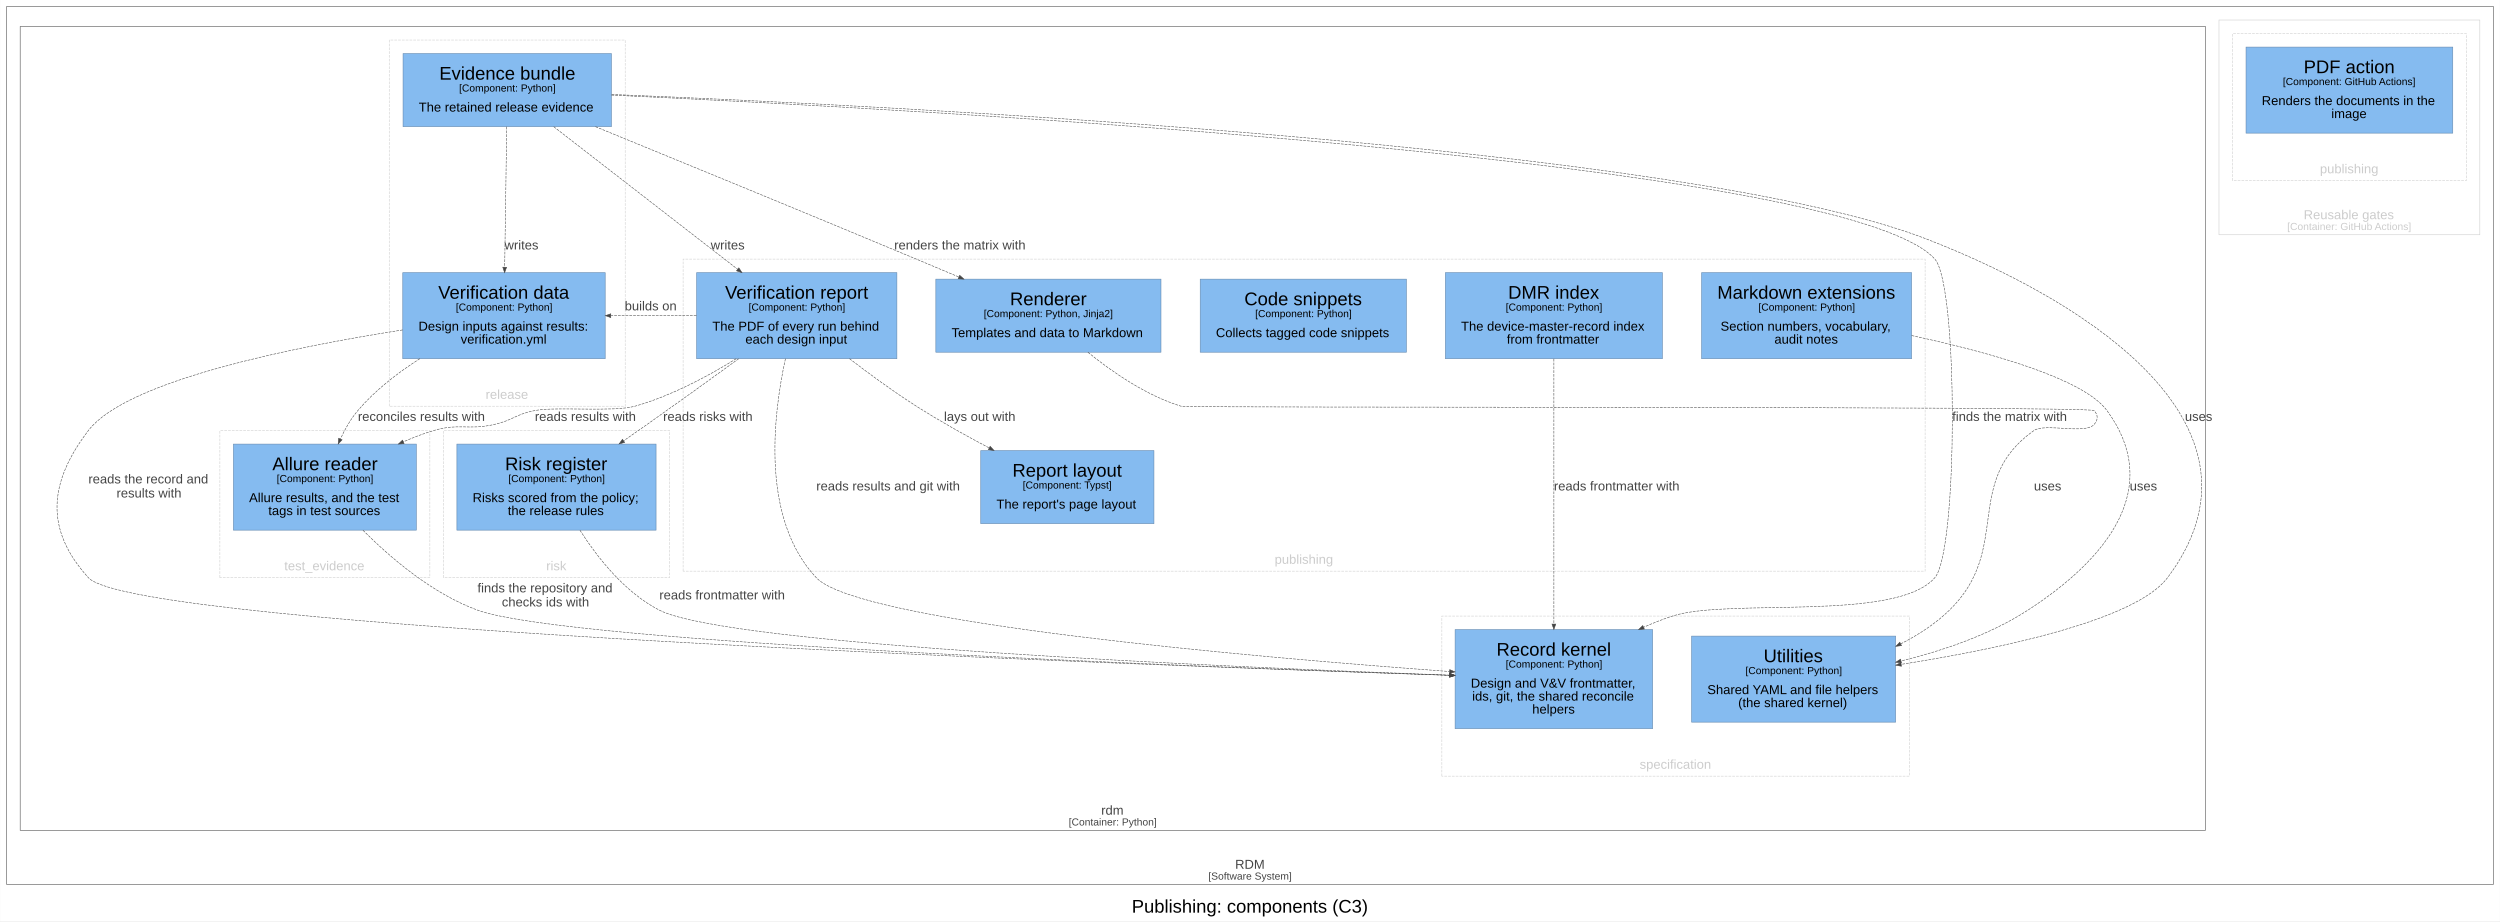
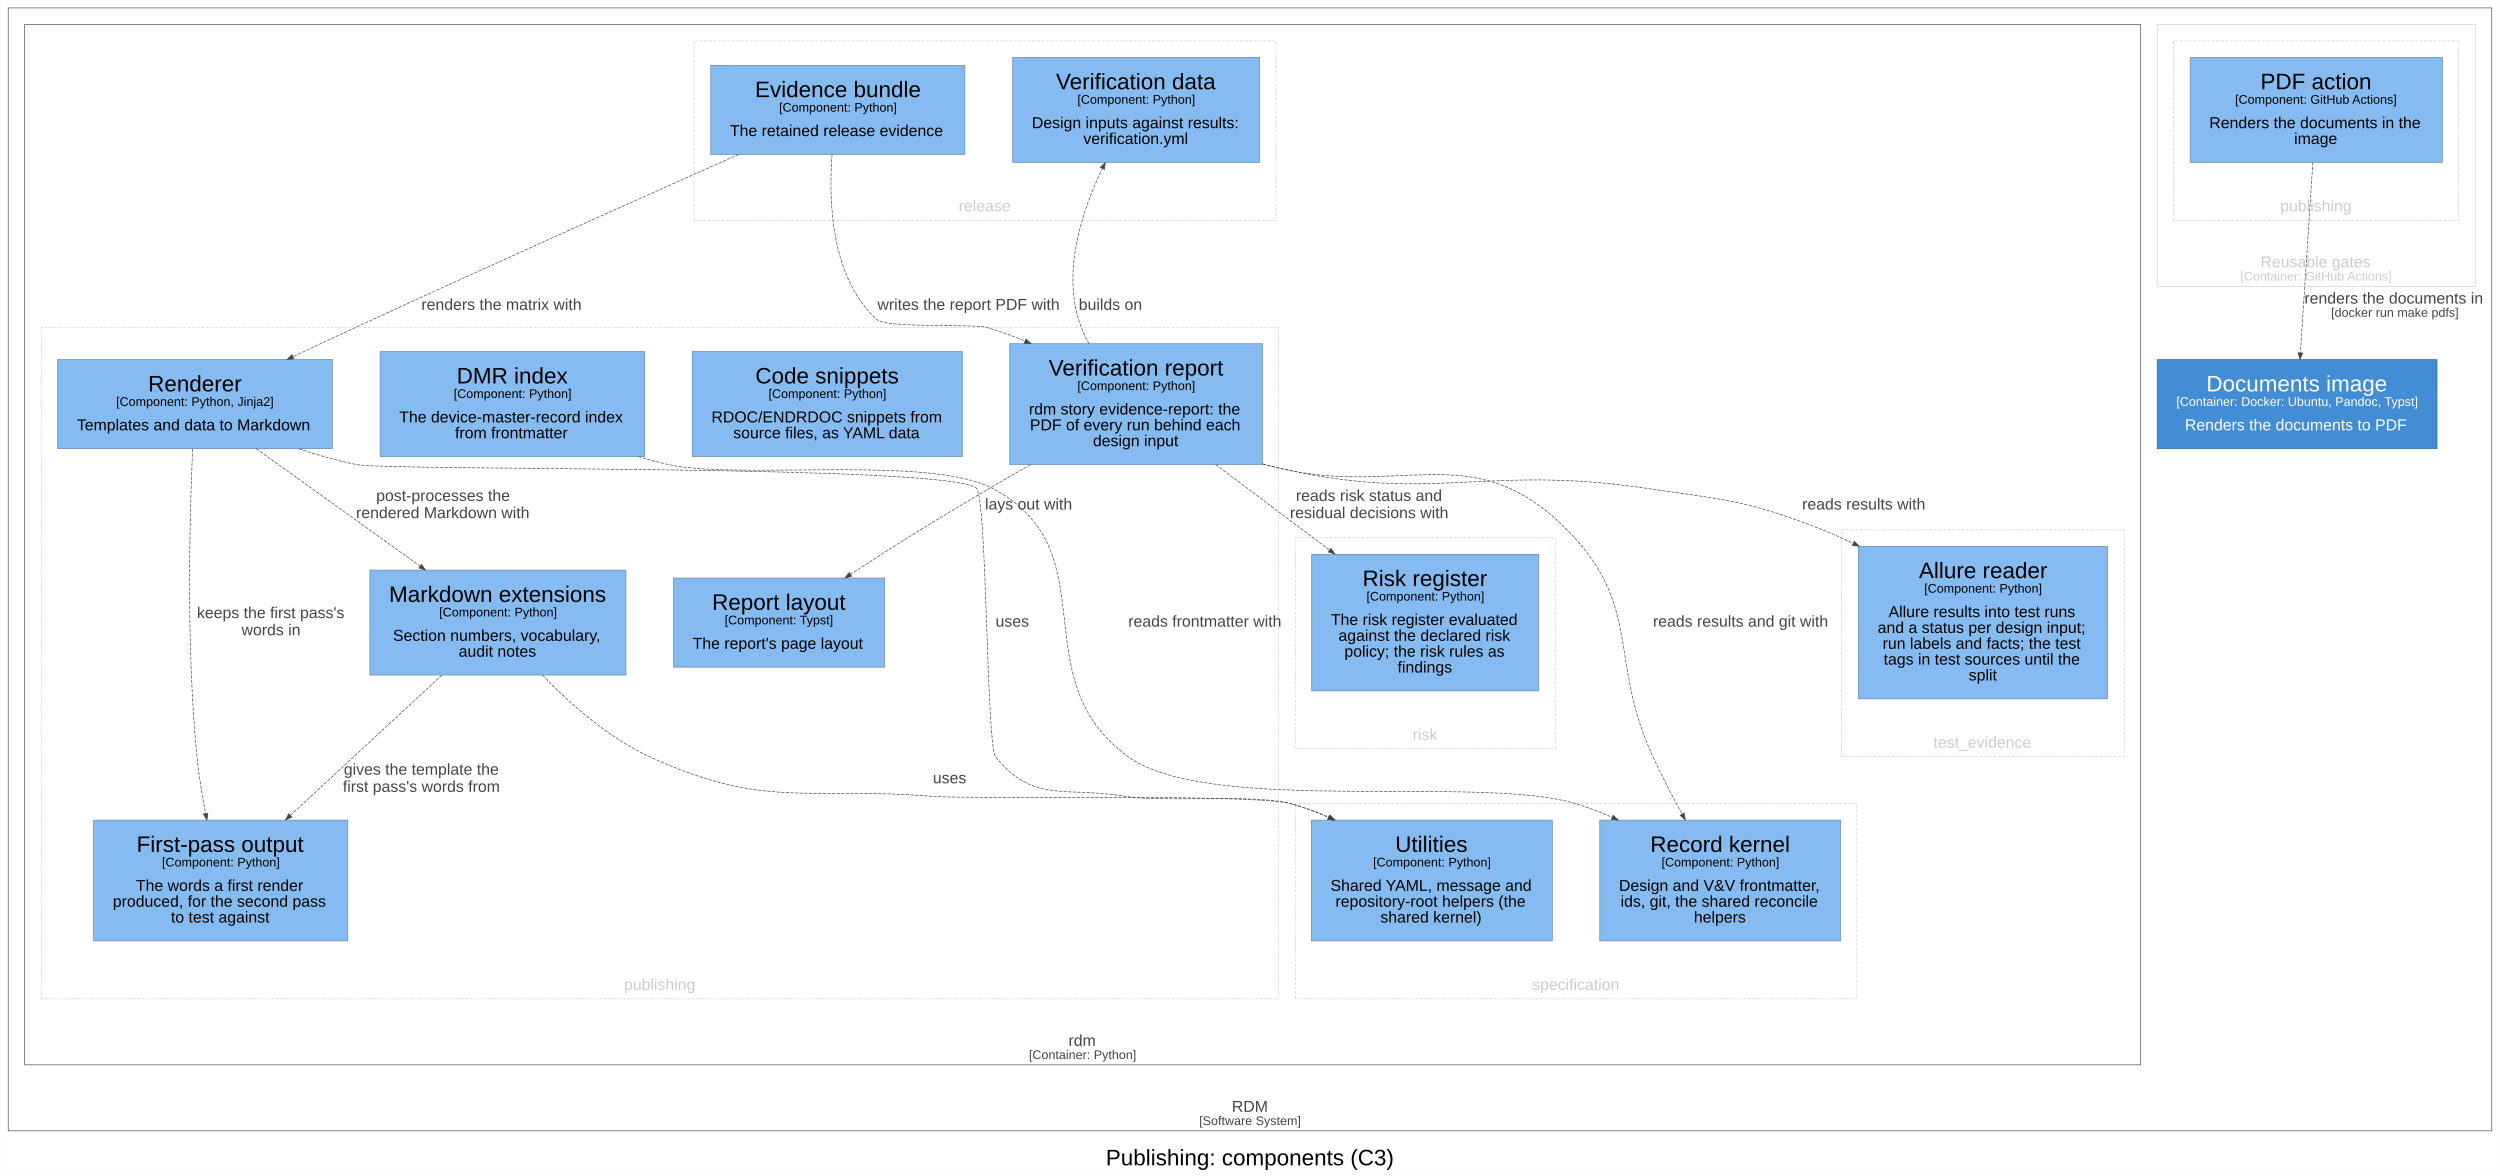
- <svg xmlns="http://www.w3.org/2000/svg" width="4619pt" height="1702pt" viewBox="0.00 0.00 4619.00 1702.20">
-   <g id="graph0" class="graph" transform="scale(1 1) rotate(0) translate(4 1698.2)">
-     <polygon fill="white" stroke="transparent" points="-4,4 -4,-1698.2 4615,-1698.2 4615,4 -4,4" />
-     <text text-anchor="start" x="2087" y="-11.8" font-family="Arial" font-size="34.00">Publishing: components (C3)</text>
+ <svg xmlns="http://www.w3.org/2000/svg" width="3787pt" height="1781pt" viewBox="0.00 0.00 3787.00 1781.40">
+   <g id="graph0" class="graph" transform="scale(1 1) rotate(0) translate(4 1777.4)">
+     <polygon fill="white" stroke="transparent" points="-4,4 -4,-1777.4 3783,-1777.4 3783,4 -4,4" />
+     <text text-anchor="start" x="1671" y="-11.8" font-family="Arial" font-size="34.00">Publishing: components (C3)</text>
    <g id="clust1" class="cluster">
-       <polygon fill="none" stroke="#444444" points="8,-64 8,-1686.2 4603,-1686.2 4603,-64 8,-64" />
-       <text text-anchor="start" x="2278" y="-92.8" font-family="Arial" font-size="24.00" fill="#444444">RDM</text>
-       <text text-anchor="start" x="2228.5" y="-72.8" font-family="Arial" font-size="19.00" fill="#444444">[Software System]</text>
+       <polygon fill="none" stroke="#444444" points="8,-64 8,-1765.4 3771,-1765.4 3771,-64 8,-64" />
+       <text text-anchor="start" x="1862" y="-92.8" font-family="Arial" font-size="24.00" fill="#444444">RDM</text>
+       <text text-anchor="start" x="1812.5" y="-72.8" font-family="Arial" font-size="19.00" fill="#444444">[Software System]</text>
    </g>
    <g id="clust2" class="cluster">
-       <polygon fill="none" stroke="#cccccc" points="4096,-1264.4 4096,-1661.2 4578,-1661.2 4578,-1264.4 4096,-1264.4" />
-       <text text-anchor="start" x="4252.5" y="-1293.2" font-family="Arial" font-size="24.00" fill="#cccccc">Reusable gates</text>
-       <text text-anchor="start" x="4222" y="-1273.2" font-family="Arial" font-size="19.00" fill="#cccccc">[Container: GitHub Actions]</text>
+       <polygon fill="none" stroke="#cccccc" points="3264,-1343.6 3264,-1740.4 3746,-1740.4 3746,-1343.6 3264,-1343.6" />
+       <text text-anchor="start" x="3420.5" y="-1372.4" font-family="Arial" font-size="24.00" fill="#cccccc">Reusable gates</text>
+       <text text-anchor="start" x="3390" y="-1352.4" font-family="Arial" font-size="19.00" fill="#cccccc">[Container: GitHub Actions]</text>
    </g>
    <g id="clust3" class="cluster">
-       <polygon fill="none" stroke="#cccccc" stroke-dasharray="5,2" points="4121,-1364.4 4121,-1636.2 4553,-1636.2 4553,-1364.4 4121,-1364.4" />
-       <text text-anchor="start" x="4282.5" y="-1378" font-family="Arial" font-size="24.00" fill="#cccccc">publishing</text>
+       <polygon fill="none" stroke="#cccccc" stroke-dasharray="5,2" points="3289,-1443.6 3289,-1715.4 3721,-1715.4 3721,-1443.6 3289,-1443.6" />
+       <text text-anchor="start" x="3450.5" y="-1457.2" font-family="Arial" font-size="24.00" fill="#cccccc">publishing</text>
    </g>
    <g id="clust4" class="cluster">
-       <polygon fill="none" stroke="#444444" points="33,-164 33,-1649.2 4071,-1649.2 4071,-164 33,-164" />
-       <text text-anchor="start" x="2030.5" y="-192.8" font-family="Arial" font-size="24.00" fill="#444444">rdm</text>
-       <text text-anchor="start" x="1970.5" y="-172.8" font-family="Arial" font-size="19.00" fill="#444444">[Container: Python]</text>
+       <polygon fill="none" stroke="#444444" points="33,-164 33,-1740.4 3239,-1740.4 3239,-164 33,-164" />
+       <text text-anchor="start" x="1614.5" y="-192.8" font-family="Arial" font-size="24.00" fill="#444444">rdm</text>
+       <text text-anchor="start" x="1554.5" y="-172.8" font-family="Arial" font-size="19.00" fill="#444444">[Container: Python]</text>
    </g>
    <g id="clust5" class="cluster">
-       <polygon fill="none" stroke="#cccccc" stroke-dasharray="5,2" points="1258,-642.8 1258,-1219.4 3553,-1219.4 3553,-642.8 1258,-642.8" />
-       <text text-anchor="start" x="2351" y="-656.4" font-family="Arial" font-size="24.00" fill="#cccccc">publishing</text>
+       <polygon fill="none" stroke="#cccccc" stroke-dasharray="5,2" points="58,-264 58,-1281.6 1933,-1281.6 1933,-264 58,-264" />
+       <text text-anchor="start" x="941" y="-277.6" font-family="Arial" font-size="24.00" fill="#cccccc">publishing</text>
    </g>
    <g id="clust6" class="cluster">
-       <polygon fill="none" stroke="#cccccc" stroke-dasharray="5,2" points="715,-947.6 715,-1624.2 1151,-1624.2 1151,-947.6 715,-947.6" />
-       <text text-anchor="start" x="893" y="-961.2" font-family="Arial" font-size="24.00" fill="#cccccc">release</text>
+       <polygon fill="none" stroke="#cccccc" stroke-dasharray="5,2" points="1047,-1443.6 1047,-1715.4 1929,-1715.4 1929,-1443.6 1047,-1443.6" />
+       <text text-anchor="start" x="1448" y="-1457.2" font-family="Arial" font-size="24.00" fill="#cccccc">release</text>
    </g>
    <g id="clust7" class="cluster">
-       <polygon fill="none" stroke="#cccccc" stroke-dasharray="5,2" points="815,-630.8 815,-902.6 1233,-902.6 1233,-630.8 815,-630.8" />
-       <text text-anchor="start" x="1005" y="-644.4" font-family="Arial" font-size="24.00" fill="#cccccc">risk</text>
+       <polygon fill="none" stroke="#cccccc" stroke-dasharray="5,2" points="1958,-642.8 1958,-962.6 2352,-962.6 2352,-642.8 1958,-642.8" />
+       <text text-anchor="start" x="2136" y="-656.4" font-family="Arial" font-size="24.00" fill="#cccccc">risk</text>
    </g>
    <g id="clust8" class="cluster">
-       <polygon fill="none" stroke="#cccccc" stroke-dasharray="5,2" points="2660,-264 2660,-559.8 3524,-559.8 3524,-264 2660,-264" />
-       <text text-anchor="start" x="3025.5" y="-277.6" font-family="Arial" font-size="24.00" fill="#cccccc">specification</text>
+       <polygon fill="none" stroke="#cccccc" stroke-dasharray="5,2" points="1958,-264 1958,-559.8 2809,-559.8 2809,-264 1958,-264" />
+       <text text-anchor="start" x="2317" y="-277.6" font-family="Arial" font-size="24.00" fill="#cccccc">specification</text>
    </g>
    <g id="clust9" class="cluster">
-       <polygon fill="none" stroke="#cccccc" stroke-dasharray="5,2" points="402,-630.8 402,-902.6 790,-902.6 790,-630.8 402,-630.8" />
-       <text text-anchor="start" x="521" y="-644.4" font-family="Arial" font-size="24.00" fill="#cccccc">test_evidence</text>
-     </g>
-     <g id="47" class="node">
-       <polygon fill="#85bbf0" stroke="#5d82a8" points="4528,-1611.2 4146,-1611.2 4146,-1452.2 4528,-1452.2 4528,-1611.2" />
-       <text text-anchor="start" x="4252.5" y="-1563" font-family="Arial" font-size="34.00" fill="#000000">PDF action</text>
-       <text text-anchor="start" x="4214" y="-1541" font-family="Arial" font-size="19.00" fill="#000000">[Component: GitHub Actions]</text>
-       <text text-anchor="start" x="4175" y="-1504" font-family="Arial" font-size="24.00" fill="#000000">Renders the documents in the</text>
-       <text text-anchor="start" x="4303.5" y="-1480" font-family="Arial" font-size="24.00" fill="#000000">image</text>
+       <polygon fill="none" stroke="#cccccc" stroke-dasharray="5,2" points="2786,-630.8 2786,-974.6 3214,-974.6 3214,-630.8 2786,-630.8" />
+       <text text-anchor="start" x="2925" y="-644.4" font-family="Arial" font-size="24.00" fill="#cccccc">test_evidence</text>
+     </g>
+     <g id="48" class="node">
+       <polygon fill="#85bbf0" stroke="#5d82a8" points="3696,-1690.4 3314,-1690.4 3314,-1531.4 3696,-1531.4 3696,-1690.4" />
+       <text text-anchor="start" x="3420.5" y="-1642.2" font-family="Arial" font-size="34.00" fill="#000000">PDF action</text>
+       <text text-anchor="start" x="3382" y="-1620.2" font-family="Arial" font-size="19.00" fill="#000000">[Component: GitHub Actions]</text>
+       <text text-anchor="start" x="3343" y="-1583.2" font-family="Arial" font-size="24.00" fill="#000000">Renders the documents in the</text>
+       <text text-anchor="start" x="3471.5" y="-1559.2" font-family="Arial" font-size="24.00" fill="#000000">image</text>
+     </g>
+     <g id="51" class="node">
+       <polygon fill="#438dd5" stroke="#2e6295" points="3688,-1232.6 3264,-1232.6 3264,-1097.6 3688,-1097.6 3688,-1232.6" />
+       <text text-anchor="start" x="3338.5" y="-1184.4" font-family="Arial" font-size="34.00" fill="#ffffff">Documents image</text>
+       <text text-anchor="start" x="3293" y="-1162.4" font-family="Arial" font-size="19.00" fill="#ffffff">[Container: Docker: Ubuntu, Pandoc, Typst]</text>
+       <text text-anchor="start" x="3306" y="-1125.4" font-family="Arial" font-size="24.00" fill="#ffffff">Renders the documents to PDF</text>
+     </g>
+     <g id="138" class="edge">
+       <path fill="none" stroke="#444444" stroke-dasharray="5,2" d="M3499.87,-1531.32C3494.55,-1449.91 3486.29,-1323.51 3481.01,-1242.79" />
+       <polygon fill="#444444" stroke="#444444" points="3484.5,-1242.45 3480.35,-1232.7 3477.51,-1242.9 3484.5,-1242.45" />
+       <text text-anchor="start" x="3487" y="-1317.4" font-family="Arial" font-size="24.00" fill="#444444">renders the documents in</text>
+       <text text-anchor="start" x="3527.5" y="-1297.4" font-family="Arial" font-size="19.00" fill="#444444">[docker run make pdfs]</text>
    </g>
    <g id="30" class="node">
-       <polygon fill="#85bbf0" stroke="#5d82a8" points="2141,-1182.4 1725,-1182.4 1725,-1047.4 2141,-1047.4 2141,-1182.4" />
-       <text text-anchor="start" x="1862" y="-1134.2" font-family="Arial" font-size="34.00" fill="#000000">Renderer</text>
-       <text text-anchor="start" x="1813.5" y="-1112.2" font-family="Arial" font-size="19.00" fill="#000000">[Component: Python, Jinja2]</text>
-       <text text-anchor="start" x="1754" y="-1075.2" font-family="Arial" font-size="24.00" fill="#000000">Templates and data to Markdown</text>
+       <polygon fill="#85bbf0" stroke="#5d82a8" points="499,-1232.6 83,-1232.6 83,-1097.6 499,-1097.6 499,-1232.6" />
+       <text text-anchor="start" x="220" y="-1184.4" font-family="Arial" font-size="34.00" fill="#000000">Renderer</text>
+       <text text-anchor="start" x="171.5" y="-1162.4" font-family="Arial" font-size="19.00" fill="#000000">[Component: Python, Jinja2]</text>
+       <text text-anchor="start" x="112" y="-1125.4" font-family="Arial" font-size="24.00" fill="#000000">Templates and data to Markdown</text>
+     </g>
+     <g id="31" class="node">
+       <polygon fill="#85bbf0" stroke="#5d82a8" points="944,-913.6 556,-913.6 556,-754.6 944,-754.6 944,-913.6" />
+       <text text-anchor="start" x="585" y="-865.4" font-family="Arial" font-size="34.00" fill="#000000">Markdown extensions</text>
+       <text text-anchor="start" x="661" y="-843.4" font-family="Arial" font-size="19.00" fill="#000000">[Component: Python]</text>
+       <text text-anchor="start" x="591" y="-806.4" font-family="Arial" font-size="24.00" fill="#000000">Section numbers, vocabulary,</text>
+       <text text-anchor="start" x="690.5" y="-782.4" font-family="Arial" font-size="24.00" fill="#000000">audit notes</text>
+     </g>
+     <g id="135" class="edge">
+       <path fill="none" stroke="#444444" stroke-dasharray="5,2" d="M383.89,-1097.52C455.41,-1046.25 554.78,-975.03 631.94,-919.72" />
+       <polygon fill="#444444" stroke="#444444" points="634.2,-922.41 640.29,-913.74 630.12,-916.72 634.2,-922.41" />
+       <text text-anchor="start" x="565.5" y="-1018.4" font-family="Arial" font-size="24.00" fill="#444444">post-processes the</text>
+       <text text-anchor="start" x="535" y="-992.4" font-family="Arial" font-size="24.00" fill="#444444">rendered Markdown with</text>
+     </g>
+     <g id="32" class="node">
+       <polygon fill="#85bbf0" stroke="#5d82a8" points="522.5,-534.8 137.5,-534.8 137.5,-351.8 522.5,-351.8 522.5,-534.8" />
+       <text text-anchor="start" x="202.5" y="-486.6" font-family="Arial" font-size="34.00" fill="#000000">First-pass output</text>
+       <text text-anchor="start" x="241" y="-464.6" font-family="Arial" font-size="19.00" fill="#000000">[Component: Python]</text>
+       <text text-anchor="start" x="201.5" y="-427.6" font-family="Arial" font-size="24.00" fill="#000000">The words a first render</text>
+       <text text-anchor="start" x="166.5" y="-403.6" font-family="Arial" font-size="24.00" fill="#000000">produced, for the second pass</text>
+       <text text-anchor="start" x="254.5" y="-379.6" font-family="Arial" font-size="24.00" fill="#000000">to test against</text>
+     </g>
+     <g id="136" class="edge">
+       <path fill="none" stroke="#444444" stroke-dasharray="5,2" d="M287.43,-1097.38C282.91,-996.21 277.53,-798.04 294,-630.8 296.76,-602.74 301.7,-572.62 307.04,-544.95" />
+       <polygon fill="#444444" stroke="#444444" points="310.53,-545.36 309.03,-534.87 303.66,-544.01 310.53,-545.36" />
+       <text text-anchor="start" x="294" y="-840.9" font-family="Arial" font-size="24.00" fill="#444444">keeps the first pass's</text>
+       <text text-anchor="start" x="361.5" y="-814.9" font-family="Arial" font-size="24.00" fill="#444444">words in</text>
    </g>
    <g id="7" class="node">
-       <polygon fill="#85bbf0" stroke="#5d82a8" points="3498.5,-522.8 3121.5,-522.8 3121.5,-363.8 3498.5,-363.8 3498.5,-522.8" />
-       <text text-anchor="start" x="3254.5" y="-474.6" font-family="Arial" font-size="34.00" fill="#000000">Utilities</text>
-       <text text-anchor="start" x="3221" y="-452.6" font-family="Arial" font-size="19.00" fill="#000000">[Component: Python]</text>
-       <text text-anchor="start" x="3150.5" y="-415.6" font-family="Arial" font-size="24.00" fill="#000000">Shared YAML and file helpers</text>
-       <text text-anchor="start" x="3207.5" y="-391.6" font-family="Arial" font-size="24.00" fill="#000000">(the shared kernel)</text>
+       <polygon fill="#85bbf0" stroke="#5d82a8" points="2347.5,-534.8 1982.5,-534.8 1982.5,-351.8 2347.5,-351.8 2347.5,-534.8" />
+       <text text-anchor="start" x="2109.5" y="-486.6" font-family="Arial" font-size="34.00" fill="#000000">Utilities</text>
+       <text text-anchor="start" x="2076" y="-464.6" font-family="Arial" font-size="19.00" fill="#000000">[Component: Python]</text>
+       <text text-anchor="start" x="2011.5" y="-427.6" font-family="Arial" font-size="24.00" fill="#000000">Shared YAML, message and</text>
+       <text text-anchor="start" x="2019" y="-403.6" font-family="Arial" font-size="24.00" fill="#000000">repository-root helpers (the</text>
+       <text text-anchor="start" x="2087" y="-379.6" font-family="Arial" font-size="24.00" fill="#000000">shared kernel)</text>
+     </g>
+     <g id="96" class="edge">
+       <path fill="none" stroke="#444444" stroke-dasharray="5,2" d="M448.36,-1097.5C476.75,-1087.87 506.42,-1079.3 535,-1073.6 586.25,-1063.39 1437.44,-1073.94 1475,-1037.6 1491.28,-1021.84 1489.87,-648.51 1504,-630.8 1561.06,-559.24 1610.79,-586.27 1701,-570.8 1755.81,-561.4 1897.4,-574.6 1951,-559.8 1970.15,-554.51 1989.49,-547.27 2008.3,-538.96" />
+       <polygon fill="#444444" stroke="#444444" points="2009.82,-542.11 2017.49,-534.8 2006.93,-535.74 2009.82,-542.11" />
+       <text text-anchor="start" x="1504" y="-827.9" font-family="Arial" font-size="24.00" fill="#444444">uses</text>
+     </g>
+     <g id="137" class="edge">
+       <path fill="none" stroke="#444444" stroke-dasharray="5,2" d="M665.01,-754.42C598.86,-693.19 506.71,-607.88 435.79,-542.23" />
+       <polygon fill="#444444" stroke="#444444" points="437.84,-539.36 428.12,-535.13 433.08,-544.5 437.84,-539.36" />
+       <text text-anchor="start" x="516.5" y="-603.6" font-family="Arial" font-size="24.00" fill="#444444">gives the template the</text>
+       <text text-anchor="start" x="515" y="-577.6" font-family="Arial" font-size="24.00" fill="#444444">first pass's words from</text>
+     </g>
+     <g id="97" class="edge">
+       <path fill="none" stroke="#444444" stroke-dasharray="5,2" d="M817.37,-754.51C859.51,-710.75 917.53,-659.46 980,-630.8 1154.98,-550.51 1217.09,-586.11 1409,-570.8 1469.04,-566.01 1892.75,-575.15 1951,-559.8 1970.47,-554.67 1990.12,-547.44 2009.19,-539.08" />
+       <polygon fill="#444444" stroke="#444444" points="2010.83,-542.18 2018.51,-534.88 2007.95,-535.8 2010.83,-542.18" />
+       <text text-anchor="start" x="1409" y="-590.6" font-family="Arial" font-size="24.00" fill="#444444">uses</text>
+     </g>
+     <g id="33" class="node">
+       <polygon fill="#85bbf0" stroke="#5d82a8" points="1453.5,-1244.6 1044.5,-1244.6 1044.5,-1085.6 1453.5,-1085.6 1453.5,-1244.6" />
+       <text text-anchor="start" x="1140" y="-1196.4" font-family="Arial" font-size="34.00" fill="#000000">Code snippets</text>
+       <text text-anchor="start" x="1160" y="-1174.4" font-family="Arial" font-size="19.00" fill="#000000">[Component: Python]</text>
+       <text text-anchor="start" x="1073.5" y="-1137.4" font-family="Arial" font-size="24.00" fill="#000000">RDOC/ENDRDOC snippets from</text>
+       <text text-anchor="start" x="1106.5" y="-1113.4" font-family="Arial" font-size="24.00" fill="#000000">source files, as YAML data</text>
+     </g>
+     <g id="34" class="node">
+       <polygon fill="#85bbf0" stroke="#5d82a8" points="972.5,-1244.6 571.5,-1244.6 571.5,-1085.6 972.5,-1085.6 972.5,-1244.6" />
+       <text text-anchor="start" x="687.5" y="-1196.4" font-family="Arial" font-size="34.00" fill="#000000">DMR index</text>
+       <text text-anchor="start" x="683" y="-1174.4" font-family="Arial" font-size="19.00" fill="#000000">[Component: Python]</text>
+       <text text-anchor="start" x="600.5" y="-1137.4" font-family="Arial" font-size="24.00" fill="#000000">The device-master-record index</text>
+       <text text-anchor="start" x="685" y="-1113.4" font-family="Arial" font-size="24.00" fill="#000000">from frontmatter</text>
+     </g>
+     <g id="6" class="node">
+       <polygon fill="#85bbf0" stroke="#5d82a8" points="2784.5,-534.8 2419.5,-534.8 2419.5,-351.8 2784.5,-351.8 2784.5,-534.8" />
+       <text text-anchor="start" x="2496" y="-486.6" font-family="Arial" font-size="34.00" fill="#000000">Record kernel</text>
+       <text text-anchor="start" x="2513" y="-464.6" font-family="Arial" font-size="19.00" fill="#000000">[Component: Python]</text>
+       <text text-anchor="start" x="2448.5" y="-427.6" font-family="Arial" font-size="24.00" fill="#000000">Design and V&amp;V frontmatter,</text>
+       <text text-anchor="start" x="2451" y="-403.6" font-family="Arial" font-size="24.00" fill="#000000">ids, git, the shared reconcile</text>
+       <text text-anchor="start" x="2562" y="-379.6" font-family="Arial" font-size="24.00" fill="#000000">helpers</text>
    </g>
    <g id="95" class="edge">
-       <path fill="none" stroke="#444444" stroke-dasharray="5,2" d="M2005.97,-1047.29C2051.74,-1010.12 2114.04,-967.42 2178,-947.6 2189.19,-944.13 3856.74,-947.9 3865,-939.6 3873.15,-931.41 3872.76,-922.16 3865,-913.6 3848.36,-895.23 3774.25,-916.9 3754,-902.6 3620.91,-808.58 3714.69,-684.54 3598,-570.8 3572.26,-545.71 3540.72,-525.17 3508.07,-508.48" />
-       <polygon fill="#444444" stroke="#444444" points="3509.34,-505.2 3498.83,-503.88 3506.22,-511.47 3509.34,-505.2" />
-       <text text-anchor="start" x="3754" y="-791.9" font-family="Arial" font-size="24.00" fill="#444444">uses</text>
-     </g>
-     <g id="31" class="node">
-       <polygon fill="#85bbf0" stroke="#5d82a8" points="3528,-1194.4 3140,-1194.4 3140,-1035.4 3528,-1035.4 3528,-1194.4" />
-       <text text-anchor="start" x="3169" y="-1146.2" font-family="Arial" font-size="34.00" fill="#000000">Markdown extensions</text>
-       <text text-anchor="start" x="3245" y="-1124.2" font-family="Arial" font-size="19.00" fill="#000000">[Component: Python]</text>
-       <text text-anchor="start" x="3175" y="-1087.2" font-family="Arial" font-size="24.00" fill="#000000">Section numbers, vocabulary,</text>
-       <text text-anchor="start" x="3274.5" y="-1063.2" font-family="Arial" font-size="24.00" fill="#000000">audit notes</text>
-     </g>
-     <g id="96" class="edge">
-       <path fill="none" stroke="#444444" stroke-dasharray="5,2" d="M3528.09,-1078.17C3670.09,-1047.61 3845.26,-999.18 3889,-939.6 3993.32,-797.49 3890.91,-666.71 3743,-570.8 3672.9,-525.34 3586.02,-495.8 3508.53,-476.81" />
-       <polygon fill="#444444" stroke="#444444" points="3509.18,-473.37 3498.64,-474.43 3507.54,-480.17 3509.18,-473.37" />
-       <text text-anchor="start" x="3931" y="-791.9" font-family="Arial" font-size="24.00" fill="#444444">uses</text>
-     </g>
-     <g id="32" class="node">
-       <polygon fill="#85bbf0" stroke="#5d82a8" points="2594.5,-1182.4 2213.5,-1182.4 2213.5,-1047.4 2594.5,-1047.4 2594.5,-1182.4" />
-       <text text-anchor="start" x="2295" y="-1134.2" font-family="Arial" font-size="34.00" fill="#000000">Code snippets</text>
-       <text text-anchor="start" x="2315" y="-1112.2" font-family="Arial" font-size="19.00" fill="#000000">[Component: Python]</text>
-       <text text-anchor="start" x="2242.5" y="-1075.2" font-family="Arial" font-size="24.00" fill="#000000">Collects tagged code snippets</text>
-     </g>
-     <g id="33" class="node">
-       <polygon fill="#85bbf0" stroke="#5d82a8" points="3067.5,-1194.4 2666.5,-1194.4 2666.5,-1035.4 3067.5,-1035.4 3067.5,-1194.4" />
-       <text text-anchor="start" x="2782.5" y="-1146.2" font-family="Arial" font-size="34.00" fill="#000000">DMR index</text>
-       <text text-anchor="start" x="2778" y="-1124.2" font-family="Arial" font-size="19.00" fill="#000000">[Component: Python]</text>
-       <text text-anchor="start" x="2695.5" y="-1087.2" font-family="Arial" font-size="24.00" fill="#000000">The device-master-record index</text>
-       <text text-anchor="start" x="2780" y="-1063.2" font-family="Arial" font-size="24.00" fill="#000000">from frontmatter</text>
-     </g>
-     <g id="6" class="node">
-       <polygon fill="#85bbf0" stroke="#5d82a8" points="3049.5,-534.8 2684.5,-534.8 2684.5,-351.8 3049.5,-351.8 3049.5,-534.8" />
-       <text text-anchor="start" x="2761" y="-486.6" font-family="Arial" font-size="34.00" fill="#000000">Record kernel</text>
-       <text text-anchor="start" x="2778" y="-464.6" font-family="Arial" font-size="19.00" fill="#000000">[Component: Python]</text>
-       <text text-anchor="start" x="2713.5" y="-427.6" font-family="Arial" font-size="24.00" fill="#000000">Design and V&amp;V frontmatter,</text>
-       <text text-anchor="start" x="2716" y="-403.6" font-family="Arial" font-size="24.00" fill="#000000">ids, git, the shared reconcile</text>
-       <text text-anchor="start" x="2827" y="-379.6" font-family="Arial" font-size="24.00" fill="#000000">helpers</text>
-     </g>
-     <g id="94" class="edge">
-       <path fill="none" stroke="#444444" stroke-dasharray="5,2" d="M2867,-1035.12C2867,-913.32 2867,-679.38 2867,-545.31" />
-       <polygon fill="#444444" stroke="#444444" points="2870.5,-545.04 2867,-535.04 2863.5,-545.04 2870.5,-545.04" />
-       <text text-anchor="start" x="2867" y="-791.9" font-family="Arial" font-size="24.00" fill="#444444">reads frontmatter with</text>
-     </g>
-     <g id="34" class="node">
-       <polygon fill="#85bbf0" stroke="#5d82a8" points="1653,-1194.4 1283,-1194.4 1283,-1035.4 1653,-1035.4 1653,-1194.4" />
-       <text text-anchor="start" x="1335.5" y="-1146.2" font-family="Arial" font-size="34.00" fill="#000000">Verification report</text>
-       <text text-anchor="start" x="1379" y="-1124.2" font-family="Arial" font-size="19.00" fill="#000000">[Component: Python]</text>
-       <text text-anchor="start" x="1312" y="-1087.2" font-family="Arial" font-size="24.00" fill="#000000">The PDF of every run behind</text>
-       <text text-anchor="start" x="1373" y="-1063.2" font-family="Arial" font-size="24.00" fill="#000000">each design input</text>
+       <path fill="none" stroke="#444444" stroke-dasharray="5,2" d="M962.79,-1085.6C977.93,-1081.01 993.12,-1076.92 1008,-1073.6 1114.77,-1049.76 1402.05,-1088.29 1499,-1037.6 1678.6,-943.7 1540.74,-749.51 1705,-630.8 1827.78,-542.07 2238.05,-603.82 2383,-559.8 2401.3,-554.24 2419.85,-547.13 2438.02,-539.17" />
+       <polygon fill="#444444" stroke="#444444" points="2439.79,-542.21 2447.48,-534.93 2436.93,-535.82 2439.79,-542.21" />
+       <text text-anchor="start" x="1705" y="-827.9" font-family="Arial" font-size="24.00" fill="#444444">reads frontmatter with</text>
    </g>
    <g id="35" class="node">
-       <polygon fill="#85bbf0" stroke="#5d82a8" points="2128,-865.6 1808,-865.6 1808,-730.6 2128,-730.6 2128,-865.6" />
-       <text text-anchor="start" x="1866.5" y="-817.4" font-family="Arial" font-size="34.00" fill="#000000">Report layout</text>
-       <text text-anchor="start" x="1885.5" y="-795.4" font-family="Arial" font-size="19.00" fill="#000000">[Component: Typst]</text>
-       <text text-anchor="start" x="1837" y="-758.4" font-family="Arial" font-size="24.00" fill="#000000">The report's page layout</text>
+       <polygon fill="#85bbf0" stroke="#5d82a8" points="1908.5,-1256.6 1525.5,-1256.6 1525.5,-1073.6 1908.5,-1073.6 1908.5,-1256.6" />
+       <text text-anchor="start" x="1584.5" y="-1208.4" font-family="Arial" font-size="34.00" fill="#000000">Verification report</text>
+       <text text-anchor="start" x="1628" y="-1186.4" font-family="Arial" font-size="19.00" fill="#000000">[Component: Python]</text>
+       <text text-anchor="start" x="1554.5" y="-1149.4" font-family="Arial" font-size="24.00" fill="#000000">rdm story evidence-report: the</text>
+       <text text-anchor="start" x="1556" y="-1125.4" font-family="Arial" font-size="24.00" fill="#000000">PDF of every run behind each</text>
+       <text text-anchor="start" x="1651.5" y="-1101.4" font-family="Arial" font-size="24.00" fill="#000000">design input</text>
+     </g>
+     <g id="36" class="node">
+       <polygon fill="#85bbf0" stroke="#5d82a8" points="1336,-901.6 1016,-901.6 1016,-766.6 1336,-766.6 1336,-901.6" />
+       <text text-anchor="start" x="1074.5" y="-853.4" font-family="Arial" font-size="34.00" fill="#000000">Report layout</text>
+       <text text-anchor="start" x="1093.5" y="-831.4" font-family="Arial" font-size="19.00" fill="#000000">[Component: Typst]</text>
+       <text text-anchor="start" x="1045" y="-794.4" font-family="Arial" font-size="24.00" fill="#000000">The report's page layout</text>
+     </g>
+     <g id="116" class="edge">
+       <path fill="none" stroke="#444444" stroke-dasharray="5,2" d="M1556.76,-1073.47C1503.36,-1042.68 1443.79,-1007.69 1390,-974.6 1355.26,-953.23 1317.87,-929.22 1284.21,-907.21" />
+       <polygon fill="#444444" stroke="#444444" points="1286.02,-904.21 1275.74,-901.66 1282.18,-910.07 1286.02,-904.21" />
+       <text text-anchor="start" x="1488" y="-1005.4" font-family="Arial" font-size="24.00" fill="#444444">lays out with</text>
+     </g>
+     <g id="19" class="node">
+       <polygon fill="#85bbf0" stroke="#5d82a8" points="1904,-1690.4 1530,-1690.4 1530,-1531.4 1904,-1531.4 1904,-1690.4" />
+       <text text-anchor="start" x="1595.5" y="-1642.2" font-family="Arial" font-size="34.00" fill="#000000">Verification data</text>
+       <text text-anchor="start" x="1628" y="-1620.2" font-family="Arial" font-size="19.00" fill="#000000">[Component: Python]</text>
+       <text text-anchor="start" x="1559" y="-1583.2" font-family="Arial" font-size="24.00" fill="#000000">Design inputs against results:</text>
+       <text text-anchor="start" x="1637" y="-1559.2" font-family="Arial" font-size="24.00" fill="#000000">verification.yml</text>
+     </g>
+     <g id="113" class="edge">
+       <path fill="none" stroke="#444444" stroke-dasharray="5,2" d="M1645.55,-1256.73C1639.23,-1268.3 1633.8,-1280.38 1630,-1292.6 1606.09,-1369.55 1634.95,-1458.04 1665.68,-1521.98" />
+       <polygon fill="#444444" stroke="#444444" points="1662.67,-1523.8 1670.22,-1531.24 1668.96,-1520.72 1662.67,-1523.8" />
+       <text text-anchor="start" x="1630" y="-1307.9" font-family="Arial" font-size="24.00" fill="#444444">builds on</text>
+     </g>
+     <g id="25" class="node">
+       <polygon fill="#85bbf0" stroke="#5d82a8" points="2327,-937.6 1983,-937.6 1983,-730.6 2327,-730.6 2327,-937.6" />
+       <text text-anchor="start" x="2060" y="-889.4" font-family="Arial" font-size="34.00" fill="#000000">Risk register</text>
+       <text text-anchor="start" x="2066" y="-867.4" font-family="Arial" font-size="19.00" fill="#000000">[Component: Python]</text>
+       <text text-anchor="start" x="2012" y="-830.4" font-family="Arial" font-size="24.00" fill="#000000">The risk register evaluated</text>
+       <text text-anchor="start" x="2023.5" y="-806.4" font-family="Arial" font-size="24.00" fill="#000000">against the declared risk</text>
+       <text text-anchor="start" x="2032.5" y="-782.4" font-family="Arial" font-size="24.00" fill="#000000">policy; the risk rules as</text>
+       <text text-anchor="start" x="2113" y="-758.4" font-family="Arial" font-size="24.00" fill="#000000">findings</text>
    </g>
    <g id="115" class="edge">
-       <path fill="none" stroke="#444444" stroke-dasharray="5,2" d="M1565.49,-1035.38C1603.15,-1006.43 1647.18,-974.23 1689,-947.6 1731.54,-920.51 1779.5,-893.72 1823.51,-870.52" />
-       <polygon fill="#444444" stroke="#444444" points="1825.31,-873.53 1832.54,-865.78 1822.06,-867.33 1825.31,-873.53" />
-       <text text-anchor="start" x="1740" y="-920.4" font-family="Arial" font-size="24.00" fill="#444444">lays out with</text>
-     </g>
-     <g id="19" class="node">
-       <polygon fill="#85bbf0" stroke="#5d82a8" points="1114,-1194.4 740,-1194.4 740,-1035.4 1114,-1035.4 1114,-1194.4" />
-       <text text-anchor="start" x="805.5" y="-1146.2" font-family="Arial" font-size="34.00" fill="#000000">Verification data</text>
-       <text text-anchor="start" x="838" y="-1124.2" font-family="Arial" font-size="19.00" fill="#000000">[Component: Python]</text>
-       <text text-anchor="start" x="769" y="-1087.2" font-family="Arial" font-size="24.00" fill="#000000">Design inputs against results:</text>
-       <text text-anchor="start" x="847" y="-1063.2" font-family="Arial" font-size="24.00" fill="#000000">verification.yml</text>
-     </g>
-     <g id="112" class="edge">
-       <path fill="none" stroke="#444444" stroke-dasharray="5,2" d="M1282.67,-1114.9C1231.7,-1114.9 1176.23,-1114.9 1124.59,-1114.9" />
-       <polygon fill="#444444" stroke="#444444" points="1124.32,-1111.4 1114.32,-1114.9 1124.32,-1118.4 1124.32,-1111.4" />
-       <text text-anchor="start" x="1150" y="-1124.7" font-family="Arial" font-size="24.00" fill="#444444">builds on</text>
-     </g>
-     <g id="25" class="node">
-       <polygon fill="#85bbf0" stroke="#5d82a8" points="1208,-877.6 840,-877.6 840,-718.6 1208,-718.6 1208,-877.6" />
-       <text text-anchor="start" x="929" y="-829.4" font-family="Arial" font-size="34.00" fill="#000000">Risk register</text>
-       <text text-anchor="start" x="935" y="-807.4" font-family="Arial" font-size="19.00" fill="#000000">[Component: Python]</text>
-       <text text-anchor="start" x="869" y="-770.4" font-family="Arial" font-size="24.00" fill="#000000">Risks scored from the policy;</text>
-       <text text-anchor="start" x="934" y="-746.4" font-family="Arial" font-size="24.00" fill="#000000">the release rules</text>
+       <path fill="none" stroke="#444444" stroke-dasharray="5,2" d="M1837.55,-1073.55C1890.9,-1033.48 1954.08,-986.02 2009.97,-944.04" />
+       <polygon fill="#444444" stroke="#444444" points="2012.27,-946.69 2018.16,-937.88 2008.07,-941.09 2012.27,-946.69" />
+       <text text-anchor="start" x="1959" y="-1018.4" font-family="Arial" font-size="24.00" fill="#444444">reads risk status and</text>
+       <text text-anchor="start" x="1950" y="-992.4" font-family="Arial" font-size="24.00" fill="#444444">residual decisions with</text>
    </g>
    <g id="114" class="edge">
-       <path fill="none" stroke="#444444" stroke-dasharray="5,2" d="M1360.58,-1035.27C1309.44,-998.08 1247.29,-953.24 1191,-913.6 1177.18,-903.87 1162.67,-893.76 1148.21,-883.75" />
-       <polygon fill="#444444" stroke="#444444" points="1149.92,-880.68 1139.7,-877.87 1145.94,-886.44 1149.92,-880.68" />
-       <text text-anchor="start" x="1221" y="-920.4" font-family="Arial" font-size="24.00" fill="#444444">reads risks with</text>
-     </g>
-     <g id="113" class="edge">
-       <path fill="none" stroke="#444444" stroke-dasharray="5,2" d="M1447.04,-1035.26C1423.86,-928.68 1402.03,-739.25 1504,-630.8 1582.92,-546.86 2317.22,-483.5 2674.1,-457.39" />
-       <polygon fill="#444444" stroke="#444444" points="2674.56,-460.86 2684.28,-456.65 2674.05,-453.88 2674.56,-460.86" />
-       <text text-anchor="start" x="1504" y="-791.9" font-family="Arial" font-size="24.00" fill="#444444">reads results and git with</text>
+       <path fill="none" stroke="#444444" stroke-dasharray="5,2" d="M1908.76,-1074.54C1909.84,-1074.22 1910.92,-1073.91 1912,-1073.6 2112.3,-1016.57 2223.74,-1122.86 2370,-974.6 2484.72,-858.31 2431.75,-779.22 2500,-630.8 2513.22,-602.06 2529.02,-571.65 2544.19,-543.92" />
+       <polygon fill="#444444" stroke="#444444" points="2547.34,-545.46 2549.09,-535.02 2541.21,-542.09 2547.34,-545.46" />
+       <text text-anchor="start" x="2500" y="-827.9" font-family="Arial" font-size="24.00" fill="#444444">reads results and git with</text>
    </g>
    <g id="21" class="node">
-       <polygon fill="#85bbf0" stroke="#5d82a8" points="765,-877.6 427,-877.6 427,-718.6 765,-718.6 765,-877.6" />
-       <text text-anchor="start" x="499" y="-829.4" font-family="Arial" font-size="34.00" fill="#000000">Allure reader</text>
-       <text text-anchor="start" x="507" y="-807.4" font-family="Arial" font-size="19.00" fill="#000000">[Component: Python]</text>
-       <text text-anchor="start" x="456" y="-770.4" font-family="Arial" font-size="24.00" fill="#000000">Allure results, and the test</text>
-       <text text-anchor="start" x="491.5" y="-746.4" font-family="Arial" font-size="24.00" fill="#000000">tags in test sources</text>
-     </g>
-     <g id="132" class="edge">
-       <path fill="none" stroke="#444444" stroke-dasharray="5,2" d="M1355.98,-1035.25C1302.04,-1001.77 1234.88,-966.22 1169,-947.6 1129.4,-936.41 1024.44,-947.23 984,-939.6 948.92,-932.98 942.88,-921.19 908,-913.6 859.56,-903.06 844.55,-916.64 797,-902.6 778.4,-897.11 759.5,-889.88 741.1,-881.79" />
-       <polygon fill="#444444" stroke="#444444" points="742.37,-878.53 731.82,-877.63 739.5,-884.92 742.37,-878.53" />
-       <text text-anchor="start" x="984" y="-920.4" font-family="Arial" font-size="24.00" fill="#444444">reads results with</text>
-     </g>
-     <g id="106" class="edge">
-       <path fill="none" stroke="#444444" stroke-dasharray="5,2" d="M739.82,-1088.56C535.86,-1056.66 229.14,-994.65 159,-902.6 85.78,-806.52 77.91,-720.33 159,-630.8 243.4,-537.62 2069.16,-470.18 2674.17,-450.33" />
-       <polygon fill="#444444" stroke="#444444" points="2674.43,-453.82 2684.31,-450 2674.2,-446.83 2674.43,-453.82" />
-       <text text-anchor="start" x="159" y="-804.9" font-family="Arial" font-size="24.00" fill="#444444">reads the record and</text>
-       <text text-anchor="start" x="211" y="-778.9" font-family="Arial" font-size="24.00" fill="#444444">results with</text>
-     </g>
-     <g id="131" class="edge">
-       <path fill="none" stroke="#444444" stroke-dasharray="5,2" d="M771.47,-1035.38C730.36,-1009.15 688.67,-976.93 657,-939.6 643.98,-924.25 633.32,-905.69 624.77,-887.16" />
-       <polygon fill="#444444" stroke="#444444" points="627.87,-885.51 620.62,-877.79 621.47,-888.35 627.87,-885.51" />
-       <text text-anchor="start" x="657" y="-920.4" font-family="Arial" font-size="24.00" fill="#444444">reconciles results with</text>
+       <polygon fill="#85bbf0" stroke="#5d82a8" points="3188.5,-949.6 2811.5,-949.6 2811.5,-718.6 3188.5,-718.6 3188.5,-949.6" />
+       <text text-anchor="start" x="2903" y="-901.4" font-family="Arial" font-size="34.00" fill="#000000">Allure reader</text>
+       <text text-anchor="start" x="2911" y="-879.4" font-family="Arial" font-size="19.00" fill="#000000">[Component: Python]</text>
+       <text text-anchor="start" x="2857" y="-842.4" font-family="Arial" font-size="24.00" fill="#000000">Allure results into test runs</text>
+       <text text-anchor="start" x="2840.5" y="-818.4" font-family="Arial" font-size="24.00" fill="#000000">and a status per design input;</text>
+       <text text-anchor="start" x="2848" y="-794.4" font-family="Arial" font-size="24.00" fill="#000000">run labels and facts; the test</text>
+       <text text-anchor="start" x="2849.5" y="-770.4" font-family="Arial" font-size="24.00" fill="#000000">tags in test sources until the</text>
+       <text text-anchor="start" x="2978.5" y="-746.4" font-family="Arial" font-size="24.00" fill="#000000">split</text>
+     </g>
+     <g id="133" class="edge">
+       <path fill="none" stroke="#444444" stroke-dasharray="5,2" d="M1908.74,-1074.44C1909.83,-1074.16 1910.91,-1073.88 1912,-1073.6 2161.49,-1010.33 2235.39,-1075.29 2490,-1037.6 2610.61,-1019.75 2643.61,-1019.42 2757,-974.6 2772.41,-968.51 2788.02,-961.57 2803.51,-954.11" />
+       <polygon fill="#444444" stroke="#444444" points="2805.16,-957.2 2812.61,-949.67 2802.09,-950.91 2805.16,-957.2" />
+       <text text-anchor="start" x="2726" y="-1005.4" font-family="Arial" font-size="24.00" fill="#444444">reads results with</text>
    </g>
    <g id="20" class="node">
-       <polygon fill="#85bbf0" stroke="#5d82a8" points="1125.5,-1599.2 740.5,-1599.2 740.5,-1464.2 1125.5,-1464.2 1125.5,-1599.2" />
-       <text text-anchor="start" x="807.5" y="-1551" font-family="Arial" font-size="34.00" fill="#000000">Evidence bundle</text>
-       <text text-anchor="start" x="844" y="-1529" font-family="Arial" font-size="19.00" fill="#000000">[Component: Python]</text>
-       <text text-anchor="start" x="769.5" y="-1492" font-family="Arial" font-size="24.00" fill="#000000">The retained release evidence</text>
-     </g>
-     <g id="110" class="edge">
-       <path fill="none" stroke="#444444" stroke-dasharray="5,2" d="M1096.16,-1464.1C1249.41,-1401.4 1485.03,-1304.65 1689,-1219.4 1714.45,-1208.76 1741.35,-1197.44 1767.64,-1186.32" />
-       <polygon fill="#444444" stroke="#444444" points="1769.06,-1189.52 1776.9,-1182.4 1766.33,-1183.07 1769.06,-1189.52" />
-       <text text-anchor="start" x="1648" y="-1237.2" font-family="Arial" font-size="24.00" fill="#444444">renders the matrix with</text>
-     </g>
-     <g id="108" class="edge">
-       <path fill="none" stroke="#444444" stroke-dasharray="5,2" d="M1018.96,-1464.06C1111.27,-1392.48 1258.21,-1278.56 1358.68,-1200.66" />
-       <polygon fill="#444444" stroke="#444444" points="1360.98,-1203.31 1366.74,-1194.41 1356.69,-1197.77 1360.98,-1203.31" />
-       <text text-anchor="start" x="1309" y="-1237.2" font-family="Arial" font-size="24.00" fill="#444444">writes</text>
-     </g>
-     <g id="107" class="edge">
-       <path fill="none" stroke="#444444" stroke-dasharray="5,2" d="M932.04,-1464.06C931.02,-1393.7 929.41,-1282.43 928.28,-1204.68" />
-       <polygon fill="#444444" stroke="#444444" points="931.78,-1204.36 928.14,-1194.41 924.78,-1204.46 931.78,-1204.36" />
-       <text text-anchor="start" x="928" y="-1237.2" font-family="Arial" font-size="24.00" fill="#444444">writes</text>
+       <polygon fill="#85bbf0" stroke="#5d82a8" points="1457.5,-1678.4 1072.5,-1678.4 1072.5,-1543.4 1457.5,-1543.4 1457.5,-1678.4" />
+       <text text-anchor="start" x="1139.5" y="-1630.2" font-family="Arial" font-size="34.00" fill="#000000">Evidence bundle</text>
+       <text text-anchor="start" x="1176" y="-1608.2" font-family="Arial" font-size="19.00" fill="#000000">[Component: Python]</text>
+       <text text-anchor="start" x="1101.5" y="-1571.2" font-family="Arial" font-size="24.00" fill="#000000">The retained release evidence</text>
+     </g>
+     <g id="111" class="edge">
+       <path fill="none" stroke="#444444" stroke-dasharray="5,2" d="M1114.67,-1543.32C966.8,-1477.59 734.83,-1373.82 535,-1281.6 504.11,-1267.35 471.12,-1251.89 439.71,-1237.06" />
+       <polygon fill="#444444" stroke="#444444" points="440.99,-1233.79 430.46,-1232.69 438,-1240.12 440.99,-1233.79" />
+       <text text-anchor="start" x="634" y="-1307.9" font-family="Arial" font-size="24.00" fill="#444444">renders the matrix with</text>
    </g>
    <g id="109" class="edge">
-       <path fill="none" stroke="#444444" stroke-dasharray="5,2" d="M1125.61,-1522.46C1706.06,-1495.68 3408.61,-1402.08 3571,-1219.4 3614.45,-1170.52 3613.76,-680.28 3571,-630.8 3499.77,-548.39 3189.56,-593.58 3086,-559.8 3068.34,-554.04 3050.4,-546.93 3032.78,-539.1" />
-       <polygon fill="#444444" stroke="#444444" points="3034.15,-535.87 3023.6,-534.94 3031.26,-542.25 3034.15,-535.87" />
-       <text text-anchor="start" x="3603" y="-920.4" font-family="Arial" font-size="24.00" fill="#444444">finds the matrix with</text>
-     </g>
-     <g id="111" class="edge">
-       <path fill="none" stroke="#444444" stroke-dasharray="5,2" d="M1125.87,-1523.67C1653.6,-1502.38 3111.49,-1429.13 3556,-1256.4 3874.04,-1132.81 4205.6,-903.86 4001,-630.8 3941.97,-552.01 3691.27,-499.31 3508.79,-470.58" />
-       <polygon fill="#444444" stroke="#444444" points="3509.21,-467.1 3498.79,-469.02 3508.13,-474.02 3509.21,-467.1" />
-       <text text-anchor="start" x="4033" y="-920.4" font-family="Arial" font-size="24.00" fill="#444444">uses</text>
-     </g>
-     <g id="97" class="edge">
-       <path fill="none" stroke="#444444" stroke-dasharray="5,2" d="M1067.39,-718.35C1100.37,-666.83 1150.8,-603.25 1214,-570.8 1341.11,-505.53 2265.73,-465.4 2674.05,-450.68" />
-       <polygon fill="#444444" stroke="#444444" points="2674.33,-454.18 2684.2,-450.32 2674.08,-447.18 2674.33,-454.18" />
-       <text text-anchor="start" x="1214" y="-590.6" font-family="Arial" font-size="24.00" fill="#444444">reads frontmatter with</text>
-     </g>
-     <g id="122" class="edge">
-       <path fill="none" stroke="#444444" stroke-dasharray="5,2" d="M666.39,-718.4C718.86,-665.83 795.46,-600.98 878,-570.8 1043.68,-510.22 2207.6,-465.88 2674.2,-450.35" />
-       <polygon fill="#444444" stroke="#444444" points="2674.53,-453.84 2684.41,-450.01 2674.3,-446.85 2674.53,-453.84" />
-       <text text-anchor="start" x="878" y="-603.6" font-family="Arial" font-size="24.00" fill="#444444">finds the repository and</text>
-       <text text-anchor="start" x="923" y="-577.6" font-family="Arial" font-size="24.00" fill="#444444">checks ids with</text>
+       <path fill="none" stroke="#444444" stroke-dasharray="5,2" d="M1256.26,-1543.38C1250.79,-1470.12 1255.16,-1354.53 1325,-1292.6 1338.66,-1280.48 1471.39,-1286.44 1489,-1281.6 1508.85,-1276.15 1529,-1268.88 1548.69,-1260.63" />
+       <polygon fill="#444444" stroke="#444444" points="1550.18,-1263.8 1558,-1256.64 1547.43,-1257.36 1550.18,-1263.8" />
+       <text text-anchor="start" x="1325" y="-1307.9" font-family="Arial" font-size="24.00" fill="#444444">writes the report PDF with</text>
    </g>
  </g>
</svg>
